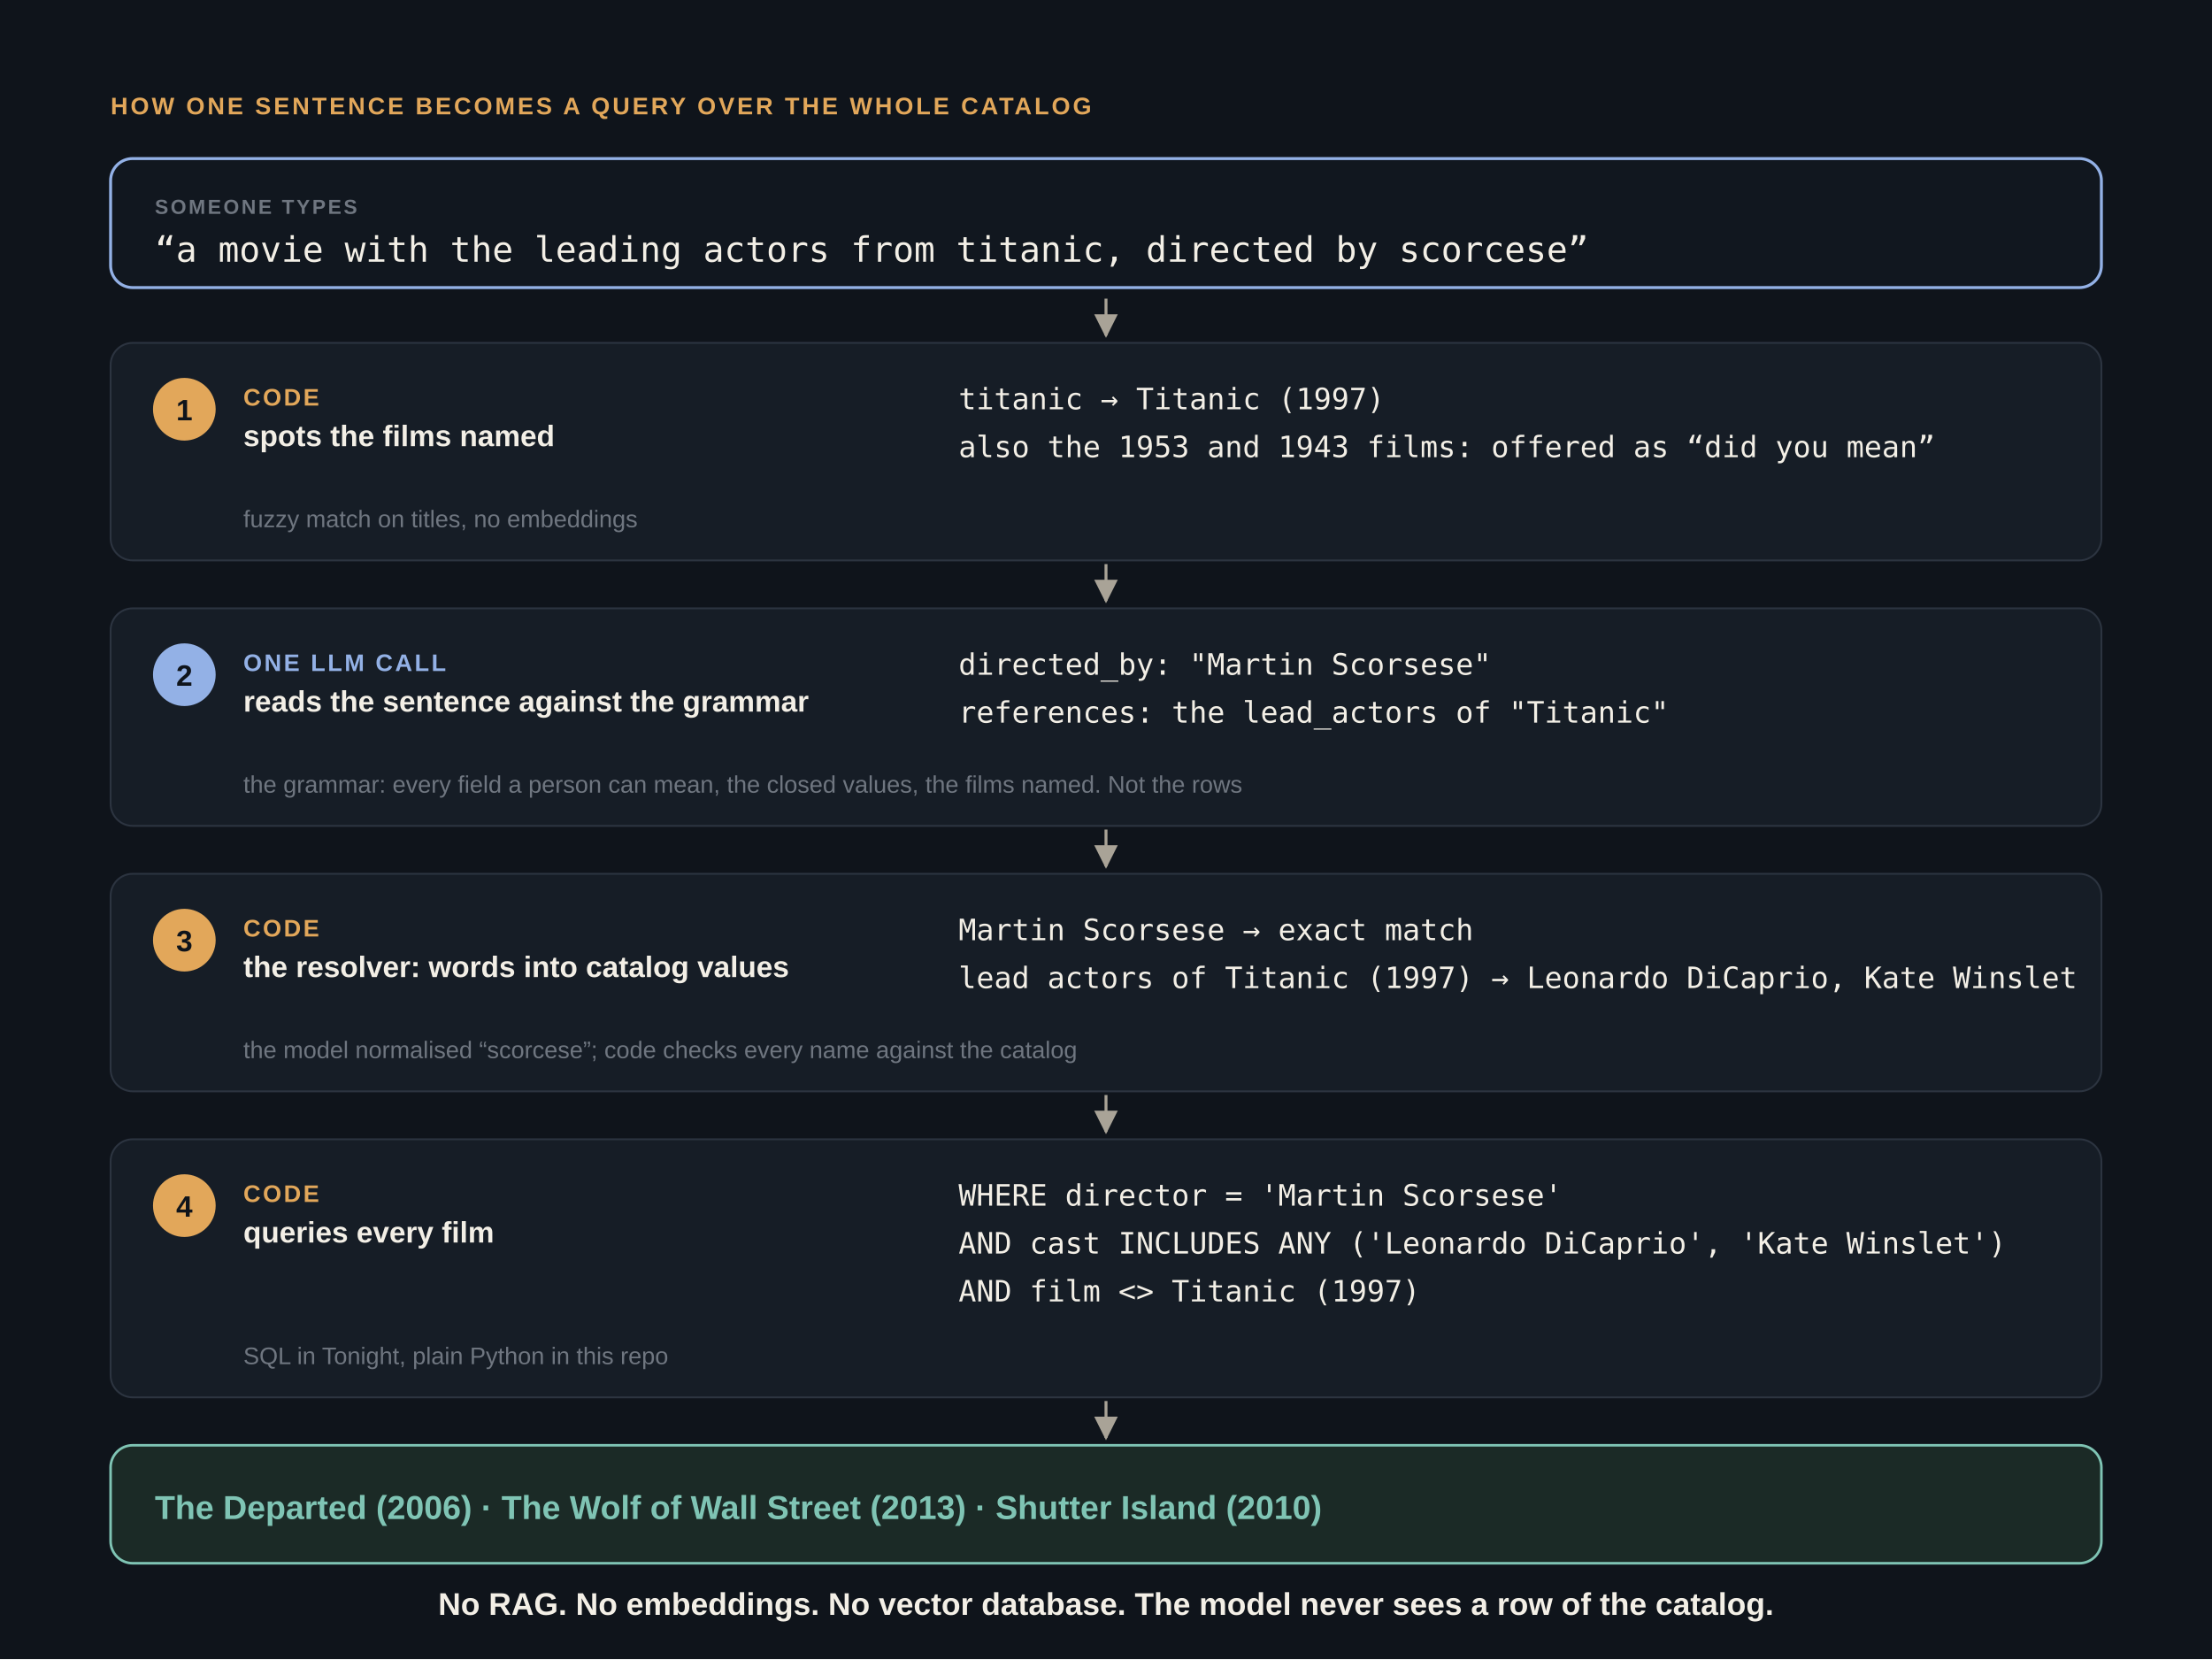
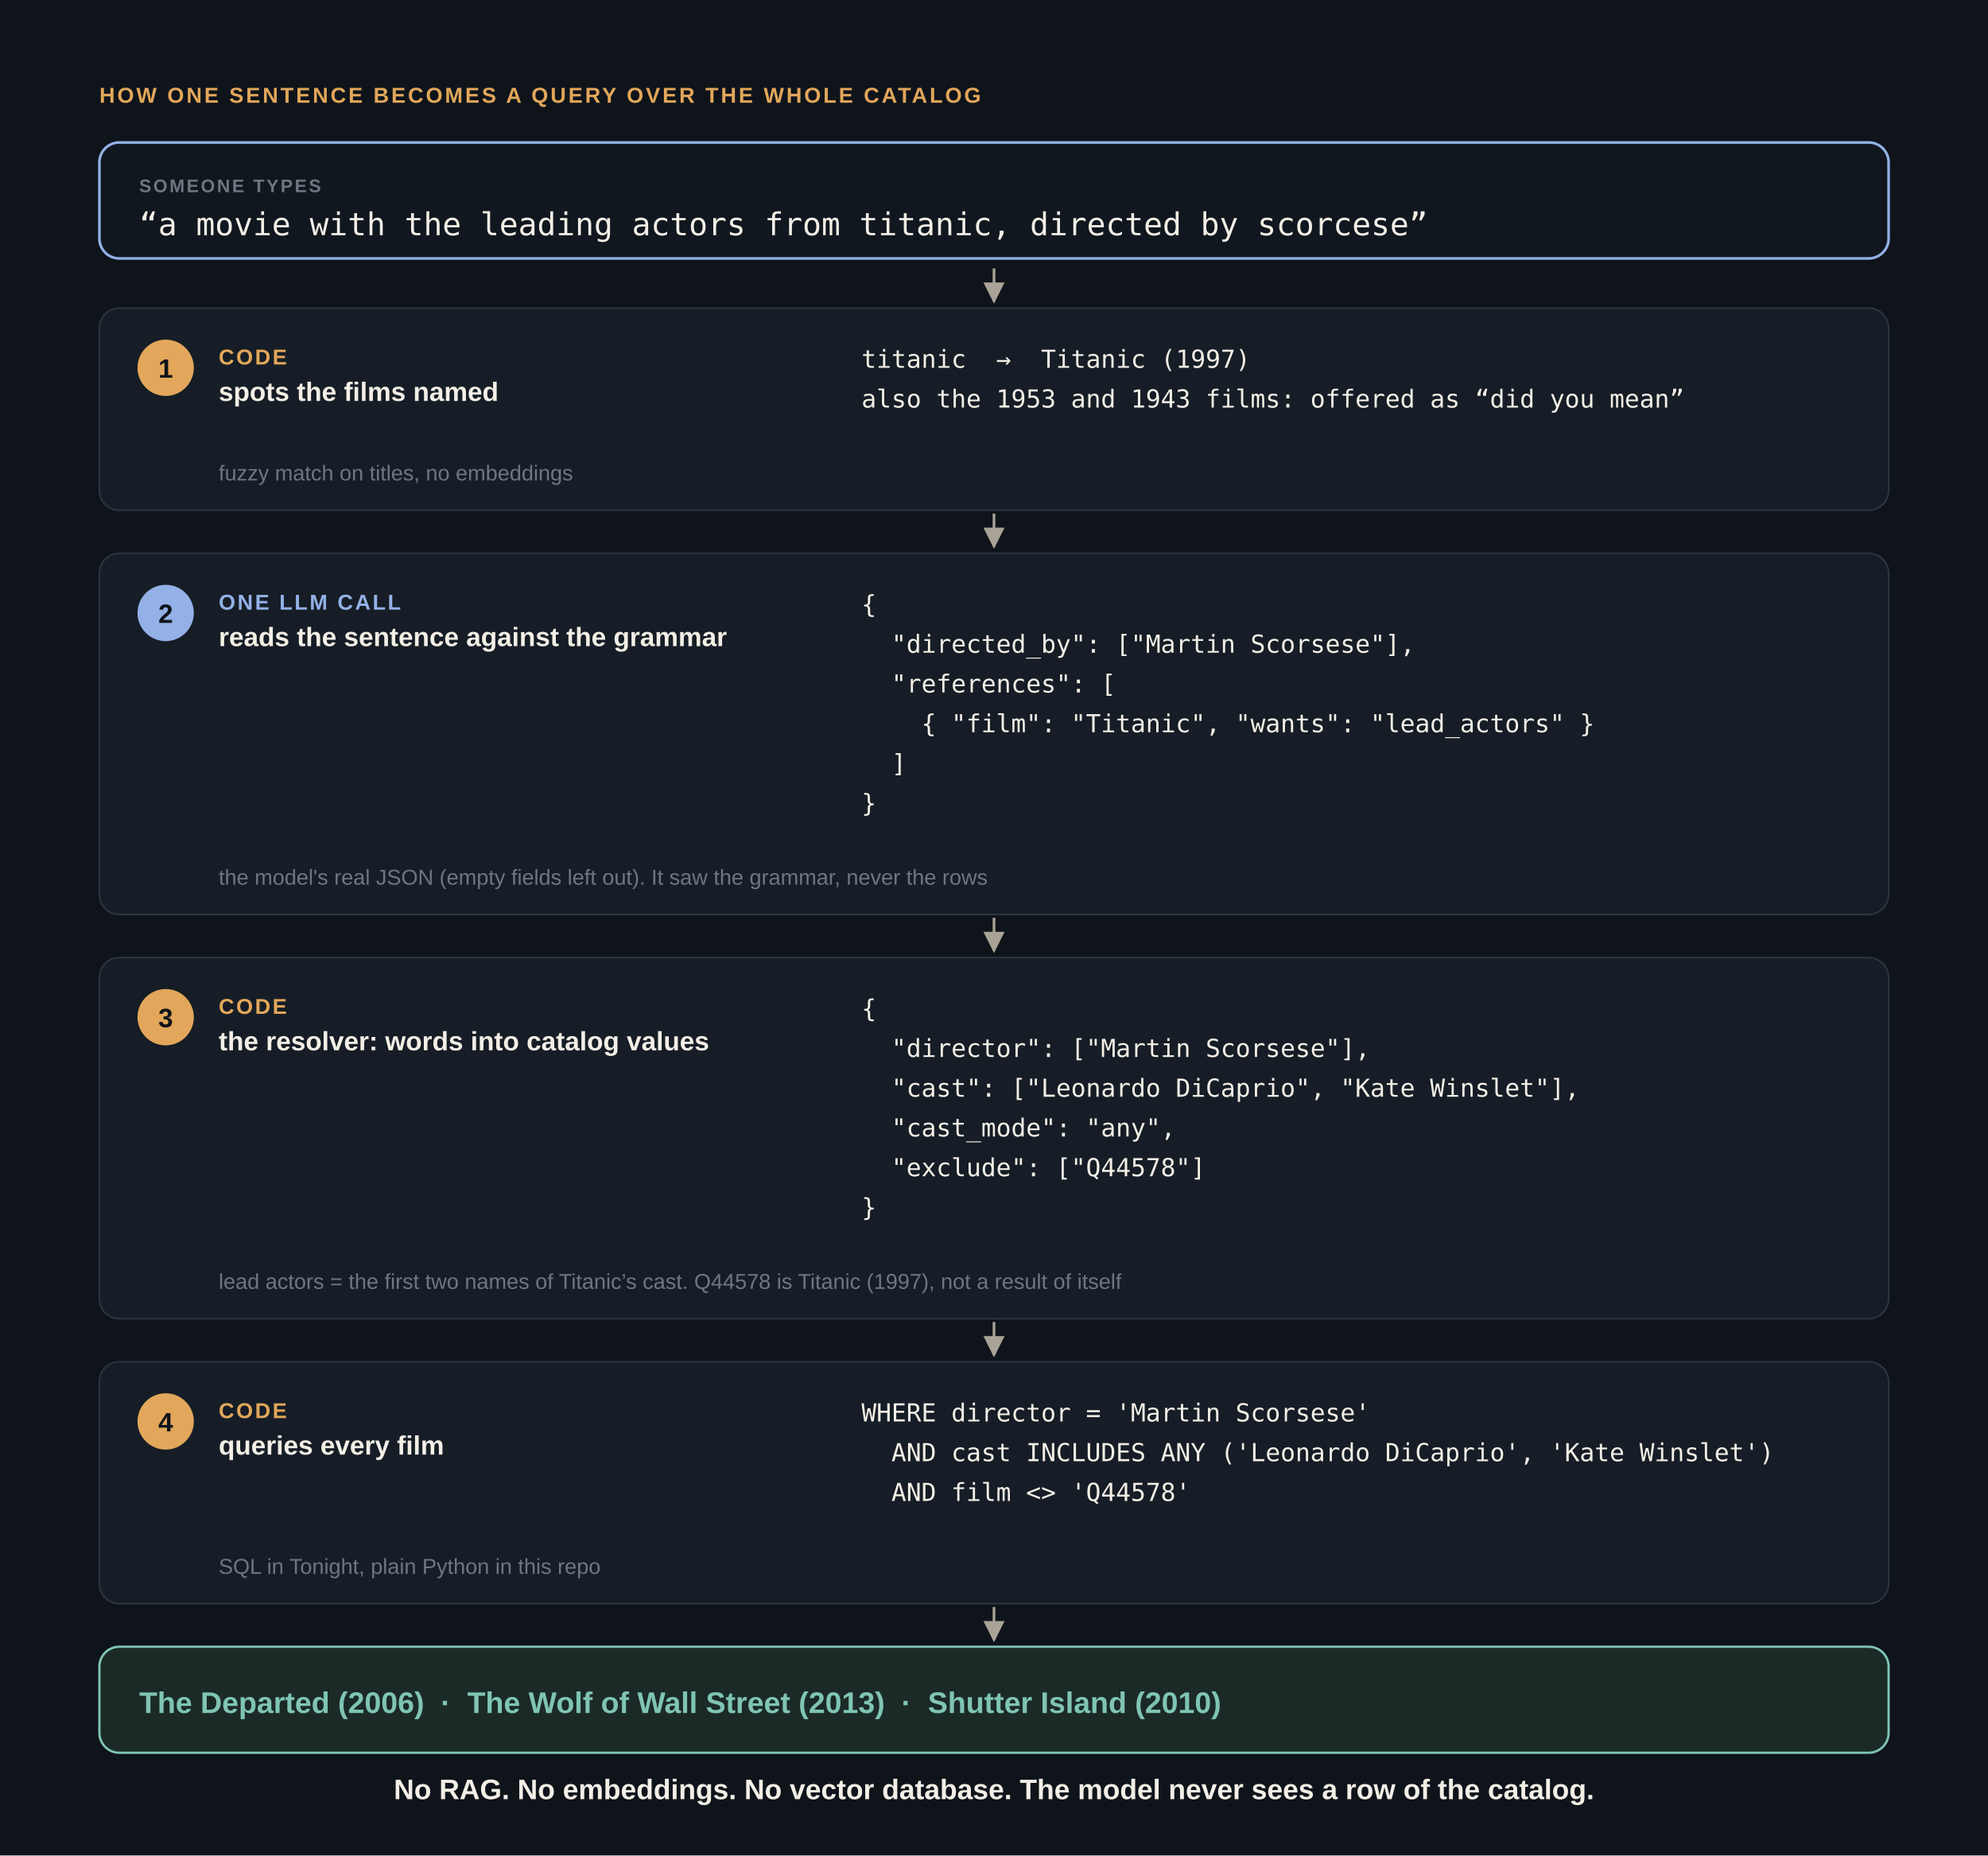
- <svg xmlns="http://www.w3.org/2000/svg" viewBox="0 0 1200 900" width="1200" height="900" font-family="Instrument Sans, Helvetica Neue, Arial, sans-serif">
+ <svg xmlns="http://www.w3.org/2000/svg" viewBox="0 0 1200 1120" width="1200" height="1120" font-family="Instrument Sans, Helvetica Neue, Arial, sans-serif">
  <defs>
    <marker id="a" viewBox="0 0 10 10" refX="9" refY="5" markerWidth="8" markerHeight="8" orient="auto">
      <path d="M0,0 L10,5 L0,10 z" fill="#a9a397" />
    </marker>
  </defs>
-   <rect width="1200" height="900" fill="#0f141b" />
-   <text x="60" y="62" font-size="13" fill="#e2a75a" font-weight="700" text-anchor="start" letter-spacing="1.4">HOW ONE SENTENCE BECOMES A QUERY OVER THE WHOLE CATALOG</text>
+   <rect width="1200" height="1120" fill="#0f141b" />
+   <text x="60" y="62" font-size="13" fill="#e2a75a" font-weight="700" text-anchor="start" letter-spacing="1.4" xml:space="preserve">HOW ONE SENTENCE BECOMES A QUERY OVER THE WHOLE CATALOG</text>
  <rect x="60" y="86" width="1080" height="70" rx="12" fill="#11171f" stroke="#93b1e6" stroke-width="1.6" />
-   <text x="84" y="116" font-size="11" fill="#6f7680" font-weight="700" text-anchor="start" letter-spacing="1.2">SOMEONE TYPES</text>
-   <text x="84" y="142" font-size="19" fill="#f3efe6" font-weight="400" text-anchor="start" font-family="Menlo, SF Mono, Consolas, monospace">“a movie with the leading actors from titanic, directed by scorcese”</text>
+   <text x="84" y="116" font-size="11" fill="#6f7680" font-weight="700" text-anchor="start" letter-spacing="1.2" xml:space="preserve">SOMEONE TYPES</text>
+   <text x="84" y="142" font-size="19" fill="#f3efe6" font-weight="400" text-anchor="start" font-family="Menlo, SF Mono, Consolas, monospace" xml:space="preserve">“a movie with the leading actors from titanic, directed by scorcese”</text>
  <line x1="600" y1="162" x2="600" y2="182" stroke="#a9a397" stroke-width="1.6" marker-end="url(#a)" />
-   <rect x="60" y="186" width="1080" height="118" rx="12" fill="#161d26" stroke="#2c3440" />
+   <rect x="60" y="186" width="1080" height="122" rx="12" fill="#161d26" stroke="#2c3440" />
  <circle cx="100" cy="222" r="17" fill="#e2a75a" />
-   <text x="100" y="228" font-size="16" fill="#0f141b" font-weight="800" text-anchor="middle">1</text>
-   <text x="132" y="220" font-size="13" fill="#e2a75a" font-weight="700" text-anchor="start" letter-spacing="1.2">CODE</text>
-   <text x="132" y="242" font-size="16" fill="#f3efe6" font-weight="600" text-anchor="start">spots the films named</text>
-   <text x="520" y="222" font-size="16" fill="#f3efe6" font-weight="400" text-anchor="start" font-family="Menlo, SF Mono, Consolas, monospace">titanic  →  Titanic (1997)</text>
-   <text x="520" y="248" font-size="16" fill="#f3efe6" font-weight="400" text-anchor="start" font-family="Menlo, SF Mono, Consolas, monospace">also the 1953 and 1943 films: offered as “did you mean”</text>
-   <text x="132" y="286" font-size="13" fill="#6f7680" font-weight="400" text-anchor="start">fuzzy match on titles, no embeddings</text>
-   <line x1="600" y1="306" x2="600" y2="326" stroke="#a9a397" stroke-width="1.6" marker-end="url(#a)" />
-   <rect x="60" y="330" width="1080" height="118" rx="12" fill="#161d26" stroke="#2c3440" />
-   <circle cx="100" cy="366" r="17" fill="#93b1e6" />
-   <text x="100" y="372" font-size="16" fill="#0f141b" font-weight="800" text-anchor="middle">2</text>
-   <text x="132" y="364" font-size="13" fill="#93b1e6" font-weight="700" text-anchor="start" letter-spacing="1.2">ONE LLM CALL</text>
-   <text x="132" y="386" font-size="16" fill="#f3efe6" font-weight="600" text-anchor="start">reads the sentence against the grammar</text>
-   <text x="520" y="366" font-size="16" fill="#f3efe6" font-weight="400" text-anchor="start" font-family="Menlo, SF Mono, Consolas, monospace">directed_by: "Martin Scorsese"</text>
-   <text x="520" y="392" font-size="16" fill="#f3efe6" font-weight="400" text-anchor="start" font-family="Menlo, SF Mono, Consolas, monospace">references: the lead_actors of "Titanic"</text>
-   <text x="132" y="430" font-size="13" fill="#6f7680" font-weight="400" text-anchor="start">the grammar: every field a person can mean, the closed values, the films named. Not the rows</text>
-   <line x1="600" y1="450" x2="600" y2="470" stroke="#a9a397" stroke-width="1.6" marker-end="url(#a)" />
-   <rect x="60" y="474" width="1080" height="118" rx="12" fill="#161d26" stroke="#2c3440" />
-   <circle cx="100" cy="510" r="17" fill="#e2a75a" />
-   <text x="100" y="516" font-size="16" fill="#0f141b" font-weight="800" text-anchor="middle">3</text>
-   <text x="132" y="508" font-size="13" fill="#e2a75a" font-weight="700" text-anchor="start" letter-spacing="1.2">CODE</text>
-   <text x="132" y="530" font-size="16" fill="#f3efe6" font-weight="600" text-anchor="start">the resolver: words into catalog values</text>
-   <text x="520" y="510" font-size="16" fill="#f3efe6" font-weight="400" text-anchor="start" font-family="Menlo, SF Mono, Consolas, monospace">Martin Scorsese  →  exact match</text>
-   <text x="520" y="536" font-size="16" fill="#f3efe6" font-weight="400" text-anchor="start" font-family="Menlo, SF Mono, Consolas, monospace">lead actors of Titanic (1997)  →  Leonardo DiCaprio, Kate Winslet</text>
-   <text x="132" y="574" font-size="13" fill="#6f7680" font-weight="400" text-anchor="start">the model normalised “scorcese”; code checks every name against the catalog</text>
-   <line x1="600" y1="594" x2="600" y2="614" stroke="#a9a397" stroke-width="1.6" marker-end="url(#a)" />
-   <rect x="60" y="618" width="1080" height="140" rx="12" fill="#161d26" stroke="#2c3440" />
-   <circle cx="100" cy="654" r="17" fill="#e2a75a" />
-   <text x="100" y="660" font-size="16" fill="#0f141b" font-weight="800" text-anchor="middle">4</text>
-   <text x="132" y="652" font-size="13" fill="#e2a75a" font-weight="700" text-anchor="start" letter-spacing="1.2">CODE</text>
-   <text x="132" y="674" font-size="16" fill="#f3efe6" font-weight="600" text-anchor="start">queries every film</text>
-   <text x="520" y="654" font-size="16" fill="#f3efe6" font-weight="400" text-anchor="start" font-family="Menlo, SF Mono, Consolas, monospace">WHERE director = 'Martin Scorsese'</text>
-   <text x="520" y="680" font-size="16" fill="#f3efe6" font-weight="400" text-anchor="start" font-family="Menlo, SF Mono, Consolas, monospace">  AND cast INCLUDES ANY ('Leonardo DiCaprio', 'Kate Winslet')</text>
-   <text x="520" y="706" font-size="16" fill="#f3efe6" font-weight="400" text-anchor="start" font-family="Menlo, SF Mono, Consolas, monospace">  AND film &lt;&gt; Titanic (1997)</text>
-   <text x="132" y="740" font-size="13" fill="#6f7680" font-weight="400" text-anchor="start">SQL in Tonight, plain Python in this repo</text>
-   <line x1="600" y1="760" x2="600" y2="780" stroke="#a9a397" stroke-width="1.6" marker-end="url(#a)" />
-   <rect x="60" y="784" width="1080" height="64" rx="12" fill="#1b2a26" stroke="#7fc4b4" stroke-width="1.4" />
-   <text x="84" y="824" font-size="18" fill="#7fc4b4" font-weight="600" text-anchor="start">The Departed (2006)  ·  The Wolf of Wall Street (2013)  ·  Shutter Island (2010)</text>
-   <text x="600" y="876" font-size="17" fill="#f3efe6" font-weight="600" text-anchor="middle">No RAG. No embeddings. No vector database. The model never sees a row of the catalog.</text>
+   <text x="100" y="228" font-size="16" fill="#0f141b" font-weight="800" text-anchor="middle" xml:space="preserve">1</text>
+   <text x="132" y="220" font-size="13" fill="#e2a75a" font-weight="700" text-anchor="start" letter-spacing="1.2" xml:space="preserve">CODE</text>
+   <text x="132" y="242" font-size="16" fill="#f3efe6" font-weight="600" text-anchor="start" xml:space="preserve">spots the films named</text>
+   <text x="520" y="222" font-size="15" fill="#f3efe6" font-weight="400" text-anchor="start" font-family="Menlo, SF Mono, Consolas, monospace" xml:space="preserve">titanic  →  Titanic (1997)</text>
+   <text x="520" y="246" font-size="15" fill="#f3efe6" font-weight="400" text-anchor="start" font-family="Menlo, SF Mono, Consolas, monospace" xml:space="preserve">also the 1953 and 1943 films: offered as “did you mean”</text>
+   <text x="132" y="290" font-size="13" fill="#6f7680" font-weight="400" text-anchor="start" xml:space="preserve">fuzzy match on titles, no embeddings</text>
+   <line x1="600" y1="310" x2="600" y2="330" stroke="#a9a397" stroke-width="1.6" marker-end="url(#a)" />
+   <rect x="60" y="334" width="1080" height="218" rx="12" fill="#161d26" stroke="#2c3440" />
+   <circle cx="100" cy="370" r="17" fill="#93b1e6" />
+   <text x="100" y="376" font-size="16" fill="#0f141b" font-weight="800" text-anchor="middle" xml:space="preserve">2</text>
+   <text x="132" y="368" font-size="13" fill="#93b1e6" font-weight="700" text-anchor="start" letter-spacing="1.2" xml:space="preserve">ONE LLM CALL</text>
+   <text x="132" y="390" font-size="16" fill="#f3efe6" font-weight="600" text-anchor="start" xml:space="preserve">reads the sentence against the grammar</text>
+   <text x="520" y="370" font-size="15" fill="#f3efe6" font-weight="400" text-anchor="start" font-family="Menlo, SF Mono, Consolas, monospace" xml:space="preserve">{</text>
+   <text x="520" y="394" font-size="15" fill="#f3efe6" font-weight="400" text-anchor="start" font-family="Menlo, SF Mono, Consolas, monospace" xml:space="preserve">  "directed_by": ["Martin Scorsese"],</text>
+   <text x="520" y="418" font-size="15" fill="#f3efe6" font-weight="400" text-anchor="start" font-family="Menlo, SF Mono, Consolas, monospace" xml:space="preserve">  "references": [</text>
+   <text x="520" y="442" font-size="15" fill="#f3efe6" font-weight="400" text-anchor="start" font-family="Menlo, SF Mono, Consolas, monospace" xml:space="preserve">    { "film": "Titanic", "wants": "lead_actors" }</text>
+   <text x="520" y="466" font-size="15" fill="#f3efe6" font-weight="400" text-anchor="start" font-family="Menlo, SF Mono, Consolas, monospace" xml:space="preserve">  ]</text>
+   <text x="520" y="490" font-size="15" fill="#f3efe6" font-weight="400" text-anchor="start" font-family="Menlo, SF Mono, Consolas, monospace" xml:space="preserve">}</text>
+   <text x="132" y="534" font-size="13" fill="#6f7680" font-weight="400" text-anchor="start" xml:space="preserve">the model's real JSON (empty fields left out). It saw the grammar, never the rows</text>
+   <line x1="600" y1="554" x2="600" y2="574" stroke="#a9a397" stroke-width="1.6" marker-end="url(#a)" />
+   <rect x="60" y="578" width="1080" height="218" rx="12" fill="#161d26" stroke="#2c3440" />
+   <circle cx="100" cy="614" r="17" fill="#e2a75a" />
+   <text x="100" y="620" font-size="16" fill="#0f141b" font-weight="800" text-anchor="middle" xml:space="preserve">3</text>
+   <text x="132" y="612" font-size="13" fill="#e2a75a" font-weight="700" text-anchor="start" letter-spacing="1.2" xml:space="preserve">CODE</text>
+   <text x="132" y="634" font-size="16" fill="#f3efe6" font-weight="600" text-anchor="start" xml:space="preserve">the resolver: words into catalog values</text>
+   <text x="520" y="614" font-size="15" fill="#f3efe6" font-weight="400" text-anchor="start" font-family="Menlo, SF Mono, Consolas, monospace" xml:space="preserve">{</text>
+   <text x="520" y="638" font-size="15" fill="#f3efe6" font-weight="400" text-anchor="start" font-family="Menlo, SF Mono, Consolas, monospace" xml:space="preserve">  "director": ["Martin Scorsese"],</text>
+   <text x="520" y="662" font-size="15" fill="#f3efe6" font-weight="400" text-anchor="start" font-family="Menlo, SF Mono, Consolas, monospace" xml:space="preserve">  "cast": ["Leonardo DiCaprio", "Kate Winslet"],</text>
+   <text x="520" y="686" font-size="15" fill="#f3efe6" font-weight="400" text-anchor="start" font-family="Menlo, SF Mono, Consolas, monospace" xml:space="preserve">  "cast_mode": "any",</text>
+   <text x="520" y="710" font-size="15" fill="#f3efe6" font-weight="400" text-anchor="start" font-family="Menlo, SF Mono, Consolas, monospace" xml:space="preserve">  "exclude": ["Q44578"]</text>
+   <text x="520" y="734" font-size="15" fill="#f3efe6" font-weight="400" text-anchor="start" font-family="Menlo, SF Mono, Consolas, monospace" xml:space="preserve">}</text>
+   <text x="132" y="778" font-size="13" fill="#6f7680" font-weight="400" text-anchor="start" xml:space="preserve">lead actors = the first two names of Titanic’s cast. Q44578 is Titanic (1997), not a result of itself</text>
+   <line x1="600" y1="798" x2="600" y2="818" stroke="#a9a397" stroke-width="1.6" marker-end="url(#a)" />
+   <rect x="60" y="822" width="1080" height="146" rx="12" fill="#161d26" stroke="#2c3440" />
+   <circle cx="100" cy="858" r="17" fill="#e2a75a" />
+   <text x="100" y="864" font-size="16" fill="#0f141b" font-weight="800" text-anchor="middle" xml:space="preserve">4</text>
+   <text x="132" y="856" font-size="13" fill="#e2a75a" font-weight="700" text-anchor="start" letter-spacing="1.2" xml:space="preserve">CODE</text>
+   <text x="132" y="878" font-size="16" fill="#f3efe6" font-weight="600" text-anchor="start" xml:space="preserve">queries every film</text>
+   <text x="520" y="858" font-size="15" fill="#f3efe6" font-weight="400" text-anchor="start" font-family="Menlo, SF Mono, Consolas, monospace" xml:space="preserve">WHERE director = 'Martin Scorsese'</text>
+   <text x="520" y="882" font-size="15" fill="#f3efe6" font-weight="400" text-anchor="start" font-family="Menlo, SF Mono, Consolas, monospace" xml:space="preserve">  AND cast INCLUDES ANY ('Leonardo DiCaprio', 'Kate Winslet')</text>
+   <text x="520" y="906" font-size="15" fill="#f3efe6" font-weight="400" text-anchor="start" font-family="Menlo, SF Mono, Consolas, monospace" xml:space="preserve">  AND film &lt;&gt; 'Q44578'</text>
+   <text x="132" y="950" font-size="13" fill="#6f7680" font-weight="400" text-anchor="start" xml:space="preserve">SQL in Tonight, plain Python in this repo</text>
+   <line x1="600" y1="970" x2="600" y2="990" stroke="#a9a397" stroke-width="1.6" marker-end="url(#a)" />
+   <rect x="60" y="994" width="1080" height="64" rx="12" fill="#1b2a26" stroke="#7fc4b4" stroke-width="1.4" />
+   <text x="84" y="1034" font-size="18" fill="#7fc4b4" font-weight="600" text-anchor="start" xml:space="preserve">The Departed (2006)  ·  The Wolf of Wall Street (2013)  ·  Shutter Island (2010)</text>
+   <text x="600" y="1086" font-size="17" fill="#f3efe6" font-weight="600" text-anchor="middle" xml:space="preserve">No RAG. No embeddings. No vector database. The model never sees a row of the catalog.</text>
</svg>
